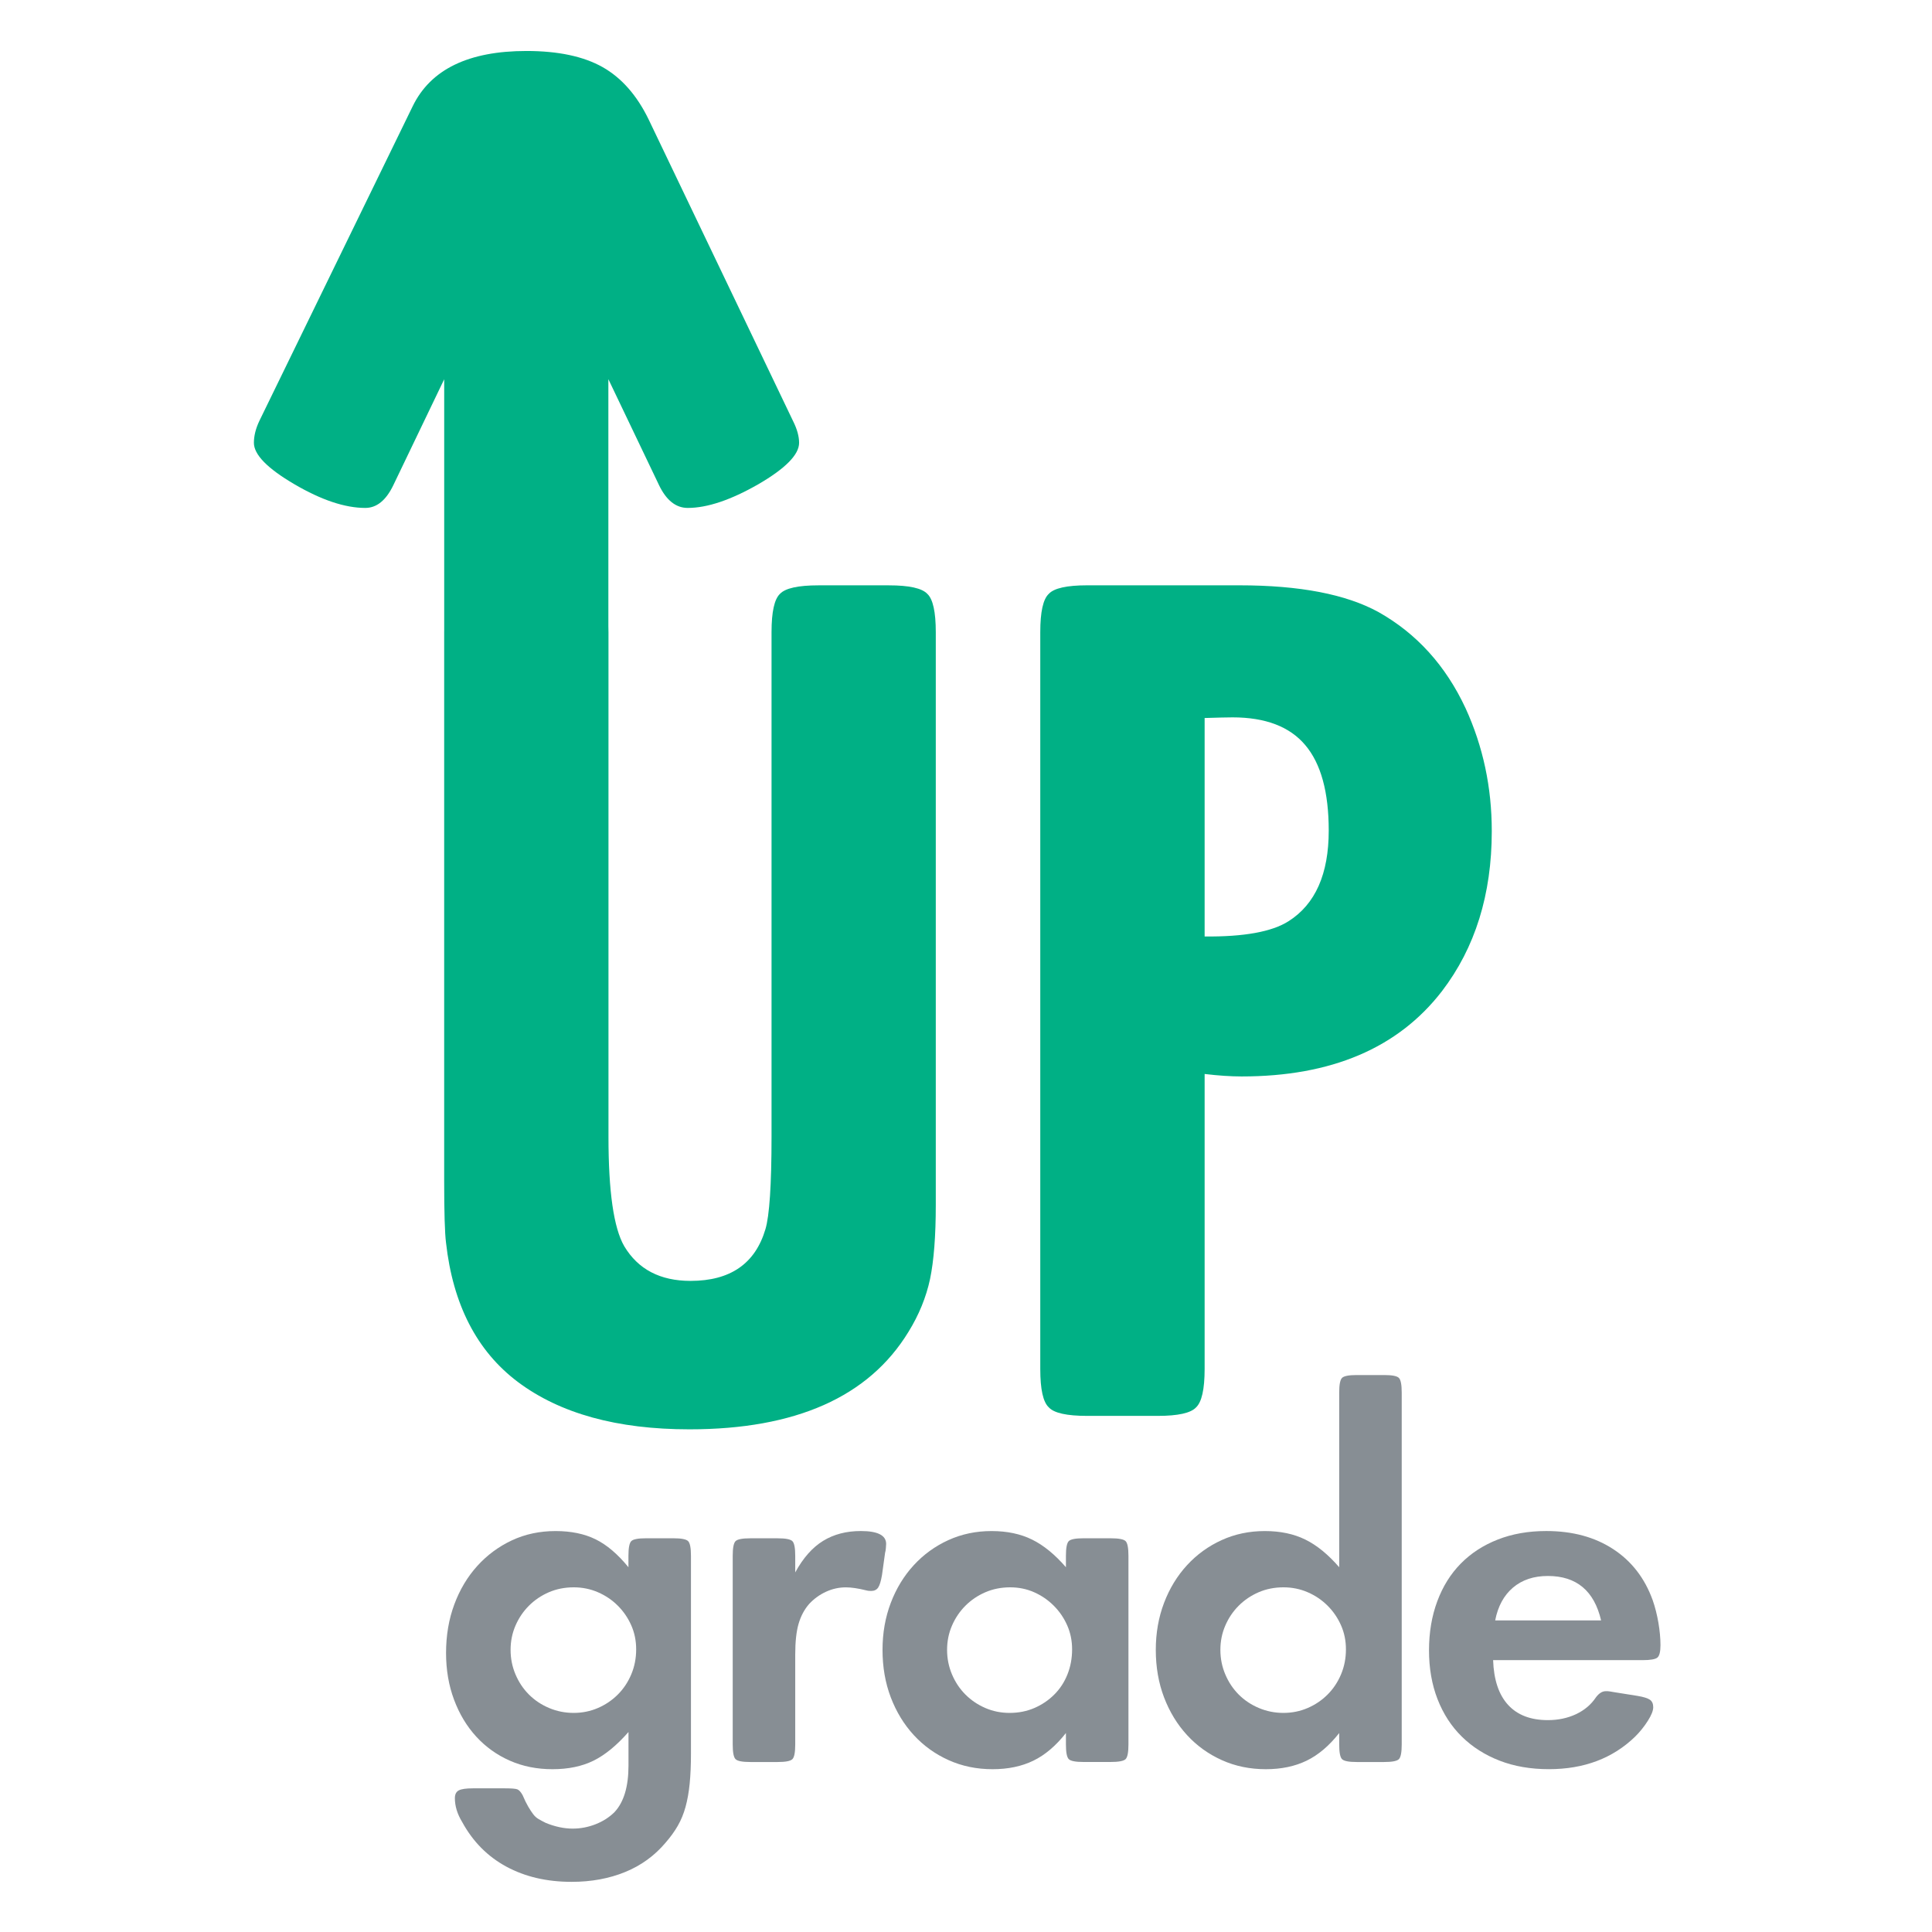
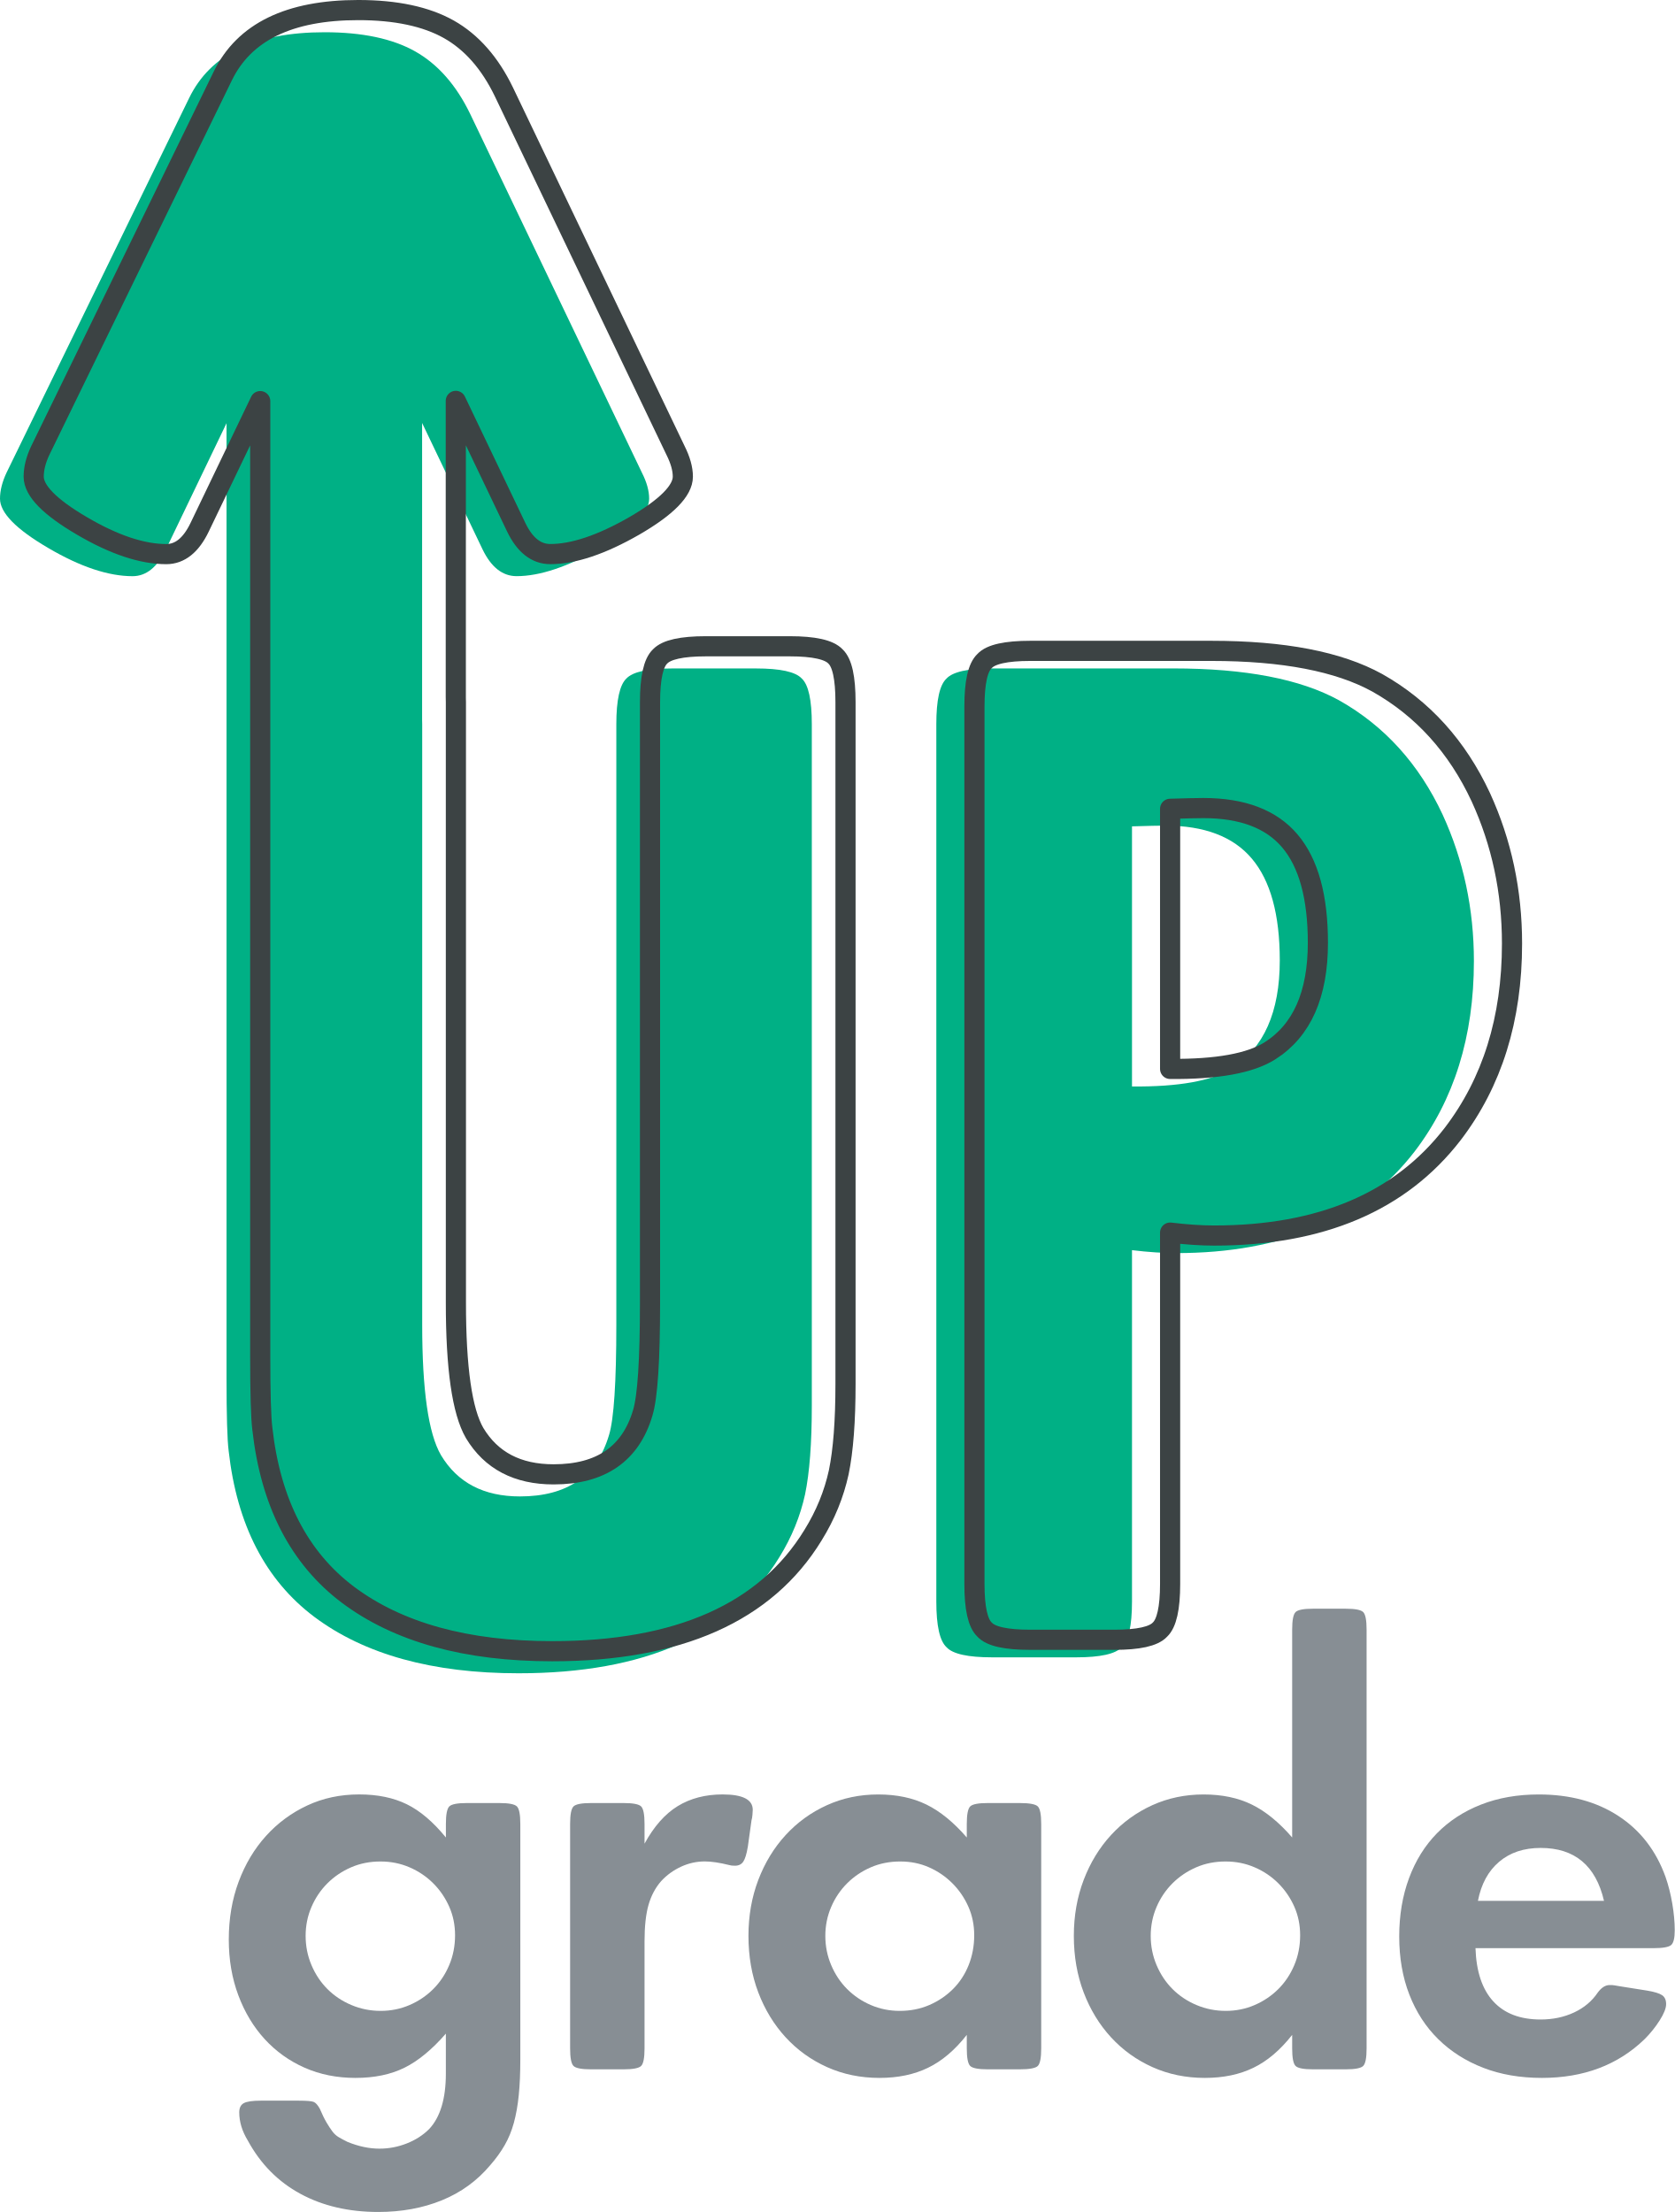
- <svg xmlns="http://www.w3.org/2000/svg" version="1.1" id="Layer_1" x="0px" y="0px" viewBox="0 0 720 720" style="enable-background:new 0 0 720 720;" xml:space="preserve">
+ <svg xmlns="http://www.w3.org/2000/svg" version="1.1" id="Layer_1" x="0px" y="0px" viewBox="0 0 518.91 685.42" style="enable-background:new 0 0 518.91 685.42;" xml:space="preserve">
  <style type="text/css">
	.st0{fill:#878E94;}
	.st1{fill:#00B085;}
+ 	.st2{fill:none;stroke:#3C4344;stroke-width:6.243;stroke-linecap:round;stroke-linejoin:round;stroke-miterlimit:10;}
</style>
  <g>
    <g>
-       <path class="st0" d="M221.19,656.15c-4.3,2.12-9.4,3.18-15.31,3.18c-5.78,0-11.07-1.06-15.88-3.18c-4.81-2.12-8.98-5.1-12.51-8.95    c-3.53-3.85-6.29-8.44-8.28-13.77c-1.99-5.33-2.98-11.13-2.98-17.42c0-6.55,1.03-12.58,3.08-18.1c2.05-5.52,4.91-10.3,8.57-14.34    c3.66-4.04,7.96-7.22,12.9-9.53c4.94-2.31,10.36-3.46,16.27-3.46c5.78,0,10.75,1.03,14.92,3.08c4.17,2.05,8.25,5.52,12.23,10.4    v-4.24c0-2.95,0.35-4.78,1.06-5.49s2.53-1.06,5.49-1.06h10.2c2.95,0,4.78,0.35,5.49,1.06c0.71,0.71,1.06,2.54,1.06,5.49v73.74    c0,4.24-0.16,7.96-0.48,11.17c-0.32,3.21-0.84,6.1-1.54,8.66c-0.71,2.57-1.67,4.91-2.89,7.03c-1.22,2.12-2.73,4.2-4.52,6.26    c-4.11,4.88-9.14,8.54-15.11,10.97c-5.97,2.44-12.61,3.66-19.93,3.66c-9.24,0-17.36-1.89-24.35-5.68    c-6.99-3.79-12.48-9.34-16.46-16.65c-1.8-2.95-2.7-5.9-2.7-8.86c0-1.41,0.48-2.37,1.44-2.89c0.96-0.51,2.73-0.77,5.29-0.77h11.94    c2.44,0,3.98,0.13,4.62,0.38c0.64,0.26,1.28,0.96,1.93,2.12c0.77,1.8,1.48,3.24,2.12,4.33c0.64,1.09,1.25,2.02,1.83,2.79    c0.58,0.77,1.25,1.38,2.02,1.83c0.77,0.45,1.67,0.93,2.7,1.44c3.46,1.41,6.8,2.12,10.01,2.12c2.95,0,5.81-0.55,8.57-1.64    c2.76-1.09,5.1-2.6,7.03-4.52c3.47-3.72,5.2-9.5,5.2-17.33v-12.51C229.82,650.47,225.49,654.03,221.19,656.15z M204.53,593.39    c-2.82,1.22-5.29,2.89-7.41,5.01c-2.12,2.12-3.79,4.59-5.01,7.41c-1.22,2.82-1.83,5.84-1.83,9.05s0.61,6.26,1.83,9.14    c1.22,2.89,2.89,5.39,5.01,7.51c2.12,2.12,4.62,3.79,7.51,5.01c2.89,1.22,5.94,1.83,9.15,1.83s6.22-0.61,9.05-1.83    c2.82-1.22,5.29-2.89,7.41-5.01c2.12-2.12,3.79-4.62,5.01-7.51c1.22-2.89,1.83-6,1.83-9.34c0-3.21-0.61-6.19-1.83-8.95    s-2.89-5.2-5.01-7.32c-2.12-2.12-4.59-3.79-7.41-5.01c-2.82-1.22-5.84-1.83-9.05-1.83C210.44,591.56,207.36,592.17,204.53,593.39z    " />
-       <path class="st0" d="M306.76,574.23c3.98-2.44,8.66-3.66,14.05-3.66c6.29,0,9.43,1.6,9.43,4.81c0,0.26-0.03,0.77-0.1,1.54    c-0.06,0.77-0.16,1.35-0.29,1.73l-1.15,8.28c-0.39,2.31-0.87,3.88-1.44,4.72c-0.58,0.83-1.44,1.25-2.6,1.25    c-0.77,0-1.35-0.06-1.73-0.19c-3.08-0.77-5.65-1.15-7.7-1.15c-2.57,0-5.04,0.55-7.41,1.64c-2.37,1.09-4.46,2.6-6.26,4.53    c-1.8,2.05-3.11,4.52-3.95,7.41s-1.25,6.71-1.25,11.46v33.5c0,2.95-0.35,4.78-1.06,5.49c-0.71,0.71-2.54,1.06-5.49,1.06h-10.2    c-2.95,0-4.78-0.35-5.49-1.06c-0.71-0.71-1.06-2.54-1.06-5.49v-70.27c0-2.95,0.35-4.78,1.06-5.49c0.71-0.71,2.54-1.06,5.49-1.06    h10.2c2.95,0,4.78,0.35,5.49,1.06c0.71,0.71,1.06,2.54,1.06,5.49v6.16C299.31,580.58,302.78,576.67,306.76,574.23z" />
-       <path class="st0" d="M385.11,656.15c-4.36,2.12-9.43,3.18-15.21,3.18c-5.9,0-11.36-1.12-16.36-3.37c-5.01-2.25-9.34-5.36-13-9.34    c-3.66-3.98-6.51-8.66-8.57-14.05c-2.05-5.39-3.08-11.29-3.08-17.71c0-6.29,1.03-12.13,3.08-17.52    c2.05-5.39,4.91-10.07,8.57-14.05c3.66-3.98,7.96-7.09,12.9-9.34c4.94-2.25,10.3-3.37,16.08-3.37c5.77,0,10.81,1.06,15.11,3.18    c4.3,2.12,8.5,5.55,12.61,10.3v-4.24c0-2.95,0.35-4.78,1.06-5.49c0.71-0.71,2.54-1.06,5.49-1.06h10.01c3.08,0,4.97,0.35,5.68,1.06    c0.71,0.71,1.06,2.54,1.06,5.49v70.27c0,2.95-0.35,4.78-1.06,5.49c-0.71,0.71-2.6,1.06-5.68,1.06h-10.01    c-2.95,0-4.78-0.35-5.49-1.06c-0.71-0.71-1.06-2.54-1.06-5.49v-4.24C393.51,650.6,389.47,654.03,385.11,656.15z M367.2,593.39    c-2.82,1.22-5.29,2.89-7.41,5.01c-2.12,2.12-3.79,4.59-5.01,7.41c-1.22,2.82-1.83,5.84-1.83,9.05s0.61,6.26,1.83,9.14    c1.22,2.89,2.89,5.39,5.01,7.51c2.12,2.12,4.59,3.79,7.41,5.01c2.82,1.22,5.84,1.83,9.05,1.83c3.34,0,6.42-0.61,9.24-1.83    c2.82-1.22,5.29-2.89,7.41-5.01c2.12-2.12,3.76-4.62,4.91-7.51c1.15-2.89,1.73-6,1.73-9.34c0-3.21-0.61-6.19-1.83-8.95    c-1.22-2.76-2.89-5.2-5.01-7.32c-2.12-2.12-4.56-3.79-7.32-5.01c-2.76-1.22-5.74-1.83-8.95-1.83    C373.11,591.56,370.03,592.17,367.2,593.39z" />
-       <path class="st0" d="M486.94,656.15c-4.36,2.12-9.43,3.18-15.21,3.18c-5.9,0-11.36-1.12-16.36-3.37    c-5.01-2.25-9.34-5.36-12.99-9.34c-3.66-3.98-6.51-8.66-8.57-14.05c-2.05-5.39-3.08-11.29-3.08-17.71    c0-6.29,1.03-12.13,3.08-17.52c2.05-5.39,4.91-10.07,8.57-14.05c3.66-3.98,7.96-7.09,12.9-9.34c4.94-2.25,10.3-3.37,16.08-3.37    c5.78,0,10.81,1.06,15.11,3.18c4.3,2.12,8.5,5.55,12.61,10.3v-65.07c0-2.95,0.35-4.78,1.06-5.49c0.71-0.71,2.54-1.06,5.49-1.06    h10.2c2.95,0,4.78,0.35,5.49,1.06c0.71,0.71,1.06,2.54,1.06,5.49v131.11c0,2.95-0.35,4.78-1.06,5.49    c-0.71,0.71-2.54,1.06-5.49,1.06h-10.2c-2.95,0-4.78-0.35-5.49-1.06c-0.71-0.71-1.06-2.54-1.06-5.49v-4.24    C495.35,650.6,491.31,654.03,486.94,656.15z M469.04,593.39c-2.82,1.22-5.29,2.89-7.41,5.01c-2.12,2.12-3.79,4.59-5,7.41    c-1.22,2.82-1.83,5.84-1.83,9.05s0.61,6.26,1.83,9.14c1.22,2.89,2.89,5.39,5,7.51c2.12,2.12,4.62,3.79,7.51,5.01    c2.89,1.22,5.94,1.83,9.15,1.83c3.21,0,6.22-0.61,9.05-1.83s5.29-2.89,7.41-5.01c2.12-2.12,3.79-4.62,5.01-7.51    c1.22-2.89,1.83-6,1.83-9.34c0-3.21-0.61-6.19-1.83-8.95c-1.22-2.76-2.89-5.2-5.01-7.32c-2.12-2.12-4.59-3.79-7.41-5.01    c-2.82-1.22-5.84-1.83-9.05-1.83C474.94,591.56,471.86,592.17,469.04,593.39z" />
-       <path class="st0" d="M562.02,635.36c3.47,3.79,8.41,5.68,14.82,5.68c3.85,0,7.35-0.74,10.49-2.21c3.14-1.48,5.61-3.56,7.41-6.26    c1.15-1.54,2.37-2.31,3.66-2.31h0.77c0.26,0,1.09,0.13,2.5,0.38l8.47,1.35c2.31,0.38,3.88,0.87,4.72,1.44    c0.83,0.58,1.25,1.51,1.25,2.79c0,1.28-0.67,2.98-2.02,5.1c-1.35,2.12-2.92,4.08-4.72,5.87c-8.34,8.09-19.06,12.13-32.15,12.13    c-6.8,0-12.93-1.06-18.39-3.18c-5.46-2.12-10.14-5.1-14.05-8.95c-3.92-3.85-6.93-8.5-9.05-13.96c-2.12-5.45-3.18-11.52-3.18-18.19    c0-6.67,1.03-12.77,3.08-18.29c2.05-5.52,4.97-10.2,8.76-14.05c3.79-3.85,8.37-6.83,13.77-8.95c5.39-2.12,11.42-3.18,18.1-3.18    c9.76,0,18.07,2.25,24.93,6.74c6.87,4.49,11.78,10.85,14.73,19.06c0.9,2.57,1.6,5.36,2.12,8.37c0.51,3.02,0.77,5.81,0.77,8.37    c0,2.44-0.38,3.98-1.15,4.62c-0.77,0.64-2.63,0.96-5.58,0.96h-55.64C556.69,626.02,558.55,631.57,562.02,635.36z M576.84,587.32    c-5.26,0-9.59,1.45-12.99,4.33c-3.4,2.89-5.62,6.96-6.64,12.23h39.47C594.11,592.84,587.5,587.32,576.84,587.32z" />
+       <g>
+         <path class="st0" d="M125.29,640.73c-4.26,2.1-9.31,3.14-15.15,3.14c-5.72,0-10.96-1.05-15.72-3.14     c-4.76-2.1-8.89-5.05-12.39-8.86c-3.49-3.81-6.22-8.35-8.19-13.62c-1.97-5.27-2.95-11.02-2.95-17.25     c0-6.48,1.02-12.45,3.05-17.91c2.03-5.46,4.86-10.19,8.48-14.2c3.62-4,7.88-7.15,12.77-9.43c4.89-2.29,10.26-3.43,16.1-3.43     c5.72,0,10.64,1.02,14.77,3.05c4.13,2.03,8.16,5.46,12.1,10.29v-4.19c0-2.92,0.35-4.73,1.05-5.43c0.7-0.7,2.51-1.05,5.43-1.05     h10.1c2.92,0,4.73,0.35,5.43,1.05c0.7,0.7,1.05,2.51,1.05,5.43v72.98c0,4.19-0.16,7.87-0.48,11.05     c-0.32,3.18-0.83,6.04-1.52,8.58c-0.7,2.54-1.65,4.86-2.86,6.95c-1.21,2.1-2.7,4.16-4.48,6.19c-4.06,4.83-9.05,8.45-14.96,10.86     c-5.91,2.41-12.48,3.62-19.72,3.62c-9.15,0-17.18-1.87-24.11-5.62c-6.92-3.75-12.35-9.24-16.29-16.48     c-1.78-2.92-2.67-5.84-2.67-8.77c0-1.4,0.48-2.35,1.43-2.86c0.95-0.51,2.7-0.76,5.24-0.76H92.6c2.41,0,3.94,0.13,4.57,0.38     c0.64,0.25,1.27,0.95,1.91,2.1c0.76,1.78,1.46,3.21,2.1,4.29c0.64,1.08,1.24,2,1.81,2.76s1.24,1.37,2,1.81     c0.76,0.45,1.65,0.92,2.67,1.43c3.43,1.4,6.73,2.1,9.91,2.1c2.92,0,5.75-0.54,8.48-1.62c2.73-1.08,5.05-2.57,6.95-4.48     c3.43-3.68,5.15-9.4,5.15-17.15v-12.39C133.83,635.11,129.54,638.64,125.29,640.73z M108.8,578.61     c-2.79,1.21-5.24,2.86-7.34,4.95c-2.1,2.1-3.75,4.54-4.95,7.34c-1.21,2.8-1.81,5.78-1.81,8.96s0.6,6.19,1.81,9.05     c1.21,2.86,2.86,5.34,4.95,7.43c2.1,2.1,4.57,3.75,7.43,4.95c2.86,1.21,5.88,1.81,9.05,1.81s6.16-0.6,8.96-1.81     c2.8-1.21,5.24-2.86,7.34-4.95c2.1-2.1,3.75-4.57,4.95-7.43c1.21-2.86,1.81-5.94,1.81-9.24c0-3.18-0.6-6.13-1.81-8.86     s-2.86-5.15-4.95-7.24s-4.54-3.75-7.34-4.95c-2.8-1.21-5.78-1.81-8.96-1.81C114.65,576.8,111.6,577.4,108.8,578.61z" />
+         <path class="st0" d="M209.99,559.65c3.94-2.41,8.58-3.62,13.91-3.62c6.22,0,9.34,1.59,9.34,4.76c0,0.25-0.03,0.76-0.09,1.52     c-0.06,0.76-0.16,1.33-0.29,1.71l-1.14,8.19c-0.38,2.29-0.86,3.84-1.43,4.67c-0.57,0.83-1.43,1.24-2.57,1.24     c-0.76,0-1.33-0.06-1.71-0.19c-3.05-0.76-5.59-1.14-7.62-1.14c-2.54,0-4.99,0.54-7.34,1.62c-2.35,1.08-4.42,2.57-6.19,4.48     c-1.78,2.03-3.08,4.48-3.91,7.34c-0.82,2.86-1.24,6.64-1.24,11.34v33.16c0,2.92-0.35,4.73-1.05,5.43     c-0.7,0.7-2.51,1.05-5.43,1.05h-10.1c-2.92,0-4.73-0.35-5.43-1.05c-0.7-0.7-1.05-2.51-1.05-5.43v-69.55     c0-2.92,0.35-4.73,1.05-5.43c0.7-0.7,2.51-1.05,5.43-1.05h10.1c2.92,0,4.73,0.35,5.43,1.05c0.7,0.7,1.05,2.51,1.05,5.43v6.1     C202.63,565.94,206.06,562.06,209.99,559.65z" />
+         <path class="st0" d="M287.55,640.73c-4.32,2.1-9.34,3.14-15.05,3.14c-5.84,0-11.24-1.11-16.2-3.33     c-4.95-2.22-9.24-5.3-12.86-9.24c-3.62-3.94-6.45-8.57-8.48-13.91c-2.03-5.34-3.05-11.18-3.05-17.53     c0-6.22,1.02-12.01,3.05-17.34c2.03-5.33,4.86-9.97,8.48-13.91c3.62-3.94,7.87-7.02,12.77-9.24c4.89-2.22,10.19-3.33,15.91-3.33     c5.72,0,10.7,1.05,14.96,3.14c4.26,2.1,8.42,5.49,12.48,10.19v-4.19c0-2.92,0.35-4.73,1.05-5.43c0.7-0.7,2.51-1.05,5.43-1.05     h9.91c3.05,0,4.92,0.35,5.62,1.05c0.7,0.7,1.05,2.51,1.05,5.43v69.55c0,2.92-0.35,4.73-1.05,5.43c-0.7,0.7-2.57,1.05-5.62,1.05     h-9.91c-2.92,0-4.73-0.35-5.43-1.05c-0.7-0.7-1.05-2.51-1.05-5.43v-4.19C295.88,635.24,291.87,638.64,287.55,640.73z      M269.83,578.61c-2.79,1.21-5.24,2.86-7.34,4.95c-2.1,2.1-3.75,4.54-4.95,7.34s-1.81,5.78-1.81,8.96s0.6,6.19,1.81,9.05     c1.21,2.86,2.86,5.34,4.95,7.43c2.1,2.1,4.54,3.75,7.34,4.95c2.8,1.21,5.78,1.81,8.96,1.81c3.3,0,6.35-0.6,9.15-1.81     c2.8-1.21,5.24-2.86,7.34-4.95c2.1-2.1,3.72-4.57,4.86-7.43c1.14-2.86,1.72-5.94,1.72-9.24c0-3.18-0.6-6.13-1.81-8.86     s-2.86-5.15-4.95-7.24c-2.1-2.1-4.51-3.75-7.24-4.95c-2.73-1.21-5.68-1.81-8.86-1.81C275.68,576.8,272.63,577.4,269.83,578.61z" />
+         <path class="st0" d="M388.37,640.73c-4.32,2.1-9.34,3.14-15.05,3.14c-5.84,0-11.24-1.11-16.2-3.33     c-4.95-2.22-9.24-5.3-12.86-9.24c-3.62-3.94-6.45-8.57-8.48-13.91c-2.03-5.34-3.05-11.18-3.05-17.53     c0-6.22,1.02-12.01,3.05-17.34c2.03-5.33,4.86-9.97,8.48-13.91c3.62-3.94,7.88-7.02,12.77-9.24c4.89-2.22,10.19-3.33,15.91-3.33     c5.72,0,10.7,1.05,14.96,3.14c4.26,2.1,8.42,5.49,12.48,10.19v-64.41c0-2.92,0.35-4.73,1.05-5.43c0.7-0.7,2.51-1.05,5.43-1.05     h10.1c2.92,0,4.73,0.35,5.43,1.05c0.7,0.7,1.05,2.51,1.05,5.43v129.77c0,2.92-0.35,4.73-1.05,5.43c-0.7,0.7-2.51,1.05-5.43,1.05     h-10.1c-2.92,0-4.73-0.35-5.43-1.05c-0.7-0.7-1.05-2.51-1.05-5.43v-4.19C396.69,635.24,392.69,638.64,388.37,640.73z      M370.65,578.61c-2.79,1.21-5.24,2.86-7.34,4.95c-2.1,2.1-3.75,4.54-4.95,7.34s-1.81,5.78-1.81,8.96s0.6,6.19,1.81,9.05     c1.21,2.86,2.86,5.34,4.95,7.43c2.1,2.1,4.57,3.75,7.43,4.95c2.86,1.21,5.88,1.81,9.05,1.81c3.18,0,6.16-0.6,8.96-1.81     c2.8-1.21,5.24-2.86,7.34-4.95c2.1-2.1,3.75-4.57,4.95-7.43c1.21-2.86,1.81-5.94,1.81-9.24c0-3.18-0.6-6.13-1.81-8.86     s-2.86-5.15-4.95-7.24c-2.1-2.1-4.54-3.75-7.34-4.95c-2.8-1.21-5.78-1.81-8.96-1.81C376.49,576.8,373.44,577.4,370.65,578.61z" />
+         <path class="st0" d="M462.69,620.15c3.43,3.75,8.32,5.62,14.67,5.62c3.81,0,7.27-0.73,10.39-2.19c3.11-1.46,5.56-3.53,7.34-6.19     c1.14-1.52,2.35-2.29,3.62-2.29h0.76c0.25,0,1.08,0.13,2.48,0.38l8.39,1.33c2.29,0.38,3.84,0.86,4.67,1.43     c0.83,0.57,1.24,1.49,1.24,2.76c0,1.27-0.67,2.95-2,5.05s-2.89,4.03-4.67,5.81c-8.26,8-18.87,12.01-31.82,12.01     c-6.73,0-12.8-1.05-18.2-3.14c-5.4-2.1-10.04-5.05-13.91-8.86c-3.88-3.81-6.86-8.42-8.96-13.81c-2.1-5.4-3.14-11.4-3.14-18.01     c0-6.61,1.02-12.64,3.05-18.1c2.03-5.46,4.92-10.1,8.67-13.91c3.75-3.81,8.29-6.77,13.62-8.86c5.34-2.1,11.31-3.14,17.91-3.14     c9.65,0,17.88,2.22,24.68,6.67c6.8,4.45,11.65,10.74,14.58,18.86c0.89,2.54,1.59,5.3,2.1,8.29s0.76,5.75,0.76,8.29     c0,2.41-0.38,3.94-1.14,4.57c-0.76,0.63-2.6,0.95-5.53,0.95h-55.07C457.42,610.91,459.26,616.41,462.69,620.15z M477.37,572.61     c-5.21,0-9.49,1.43-12.86,4.29c-3.37,2.86-5.56,6.89-6.57,12.1h39.06C494.45,578.07,487.91,572.61,477.37,572.61z" />
+       </g>
    </g>
-   </g>
-   <g>
-     <path class="st1" d="M331.27,218.14h-26.28c-7.56,0-12.34,1.07-14.31,3.17c-2.1,1.97-3.15,6.73-3.15,14.29V423.6   c0,17.99-0.78,29.48-2.27,34.47c-3.8,12.85-13.09,19.28-27.91,19.28c-11.33,0-19.57-4.31-24.72-12.94   c-3.93-6.8-5.87-20.4-5.87-40.81V235.61c0-0.8-0.02-1.55-0.04-2.28v-92.02l18.93,39.59c2.71,5.59,6.27,8.39,10.65,8.39   c7.26,0,16.04-2.95,26.31-8.83c10.14-5.9,15.19-11.04,15.19-15.43c0-2.42-0.75-5.14-2.27-8.16L241.78,44.62   C237.4,35.55,231.64,29,224.55,25c-7.12-4-16.55-6-28.35-6c-21.63,0-35.74,6.87-42.42,20.63L96.65,156.87   c-1.36,2.87-2.03,5.6-2.03,8.16c0,4.39,5.02,9.53,15.09,15.43c10.04,5.88,18.85,8.83,26.42,8.83c4.24,0,7.7-2.8,10.41-8.39   l19-39.56v93.52c0,0.25-0.01,0.49-0.01,0.75v204.54c0,11.8,0.24,19.43,0.68,22.91c2.58,23.13,11.5,40.44,26.75,51.93   c15.73,11.8,37.03,17.68,63.95,17.68c39.61,0,66.83-12.09,81.62-36.28c3.93-6.34,6.61-12.92,8.07-19.72   c1.42-6.82,2.14-16.04,2.14-27.67V235.61c0-7.56-1.05-12.33-3.15-14.29C343.61,219.21,338.83,218.14,331.27,218.14z" />
-     <path class="st1" d="M546.18,263.95c-7.39-15.87-18.21-27.82-32.42-35.83c-12.11-6.66-29.4-9.99-51.91-9.99h-56.7   c-7.56,0-12.34,1.07-14.28,3.17c-2.14,1.97-3.19,6.73-3.19,14.29v274.61c0,7.56,1.05,12.33,3.19,14.29   c1.93,2.12,6.71,3.17,14.28,3.17h26.31c7.53,0,12.31-1.05,14.28-3.17c2.1-1.97,3.19-6.73,3.19-14.29V400.24   c5.12,0.61,9.73,0.92,13.8,0.92c33.43,0,58.29-10.58,74.63-31.76c12.38-16.17,18.58-36.05,18.58-59.63   C555.95,293.44,552.69,278.16,546.18,263.95z M480.19,343.32c-6.17,3.93-16.62,5.82-31.26,5.68v-81.42   c4.98-0.15,8.44-0.24,10.41-0.24c12.24,0,21.29,3.44,27.09,10.33c5.83,6.88,8.75,17.5,8.75,31.86   C495.18,325.7,490.2,336.98,480.19,343.32z" />
+     <path class="st1" d="M251.54,224.39v211.25c0,11.52-0.69,20.66-2.09,27.41c-1.47,6.71-4.09,13.23-7.99,19.51   c-14.64,23.94-41.61,35.93-80.81,35.93c-26.66,0-47.72-5.84-63.3-17.51c-15.11-11.39-23.94-28.53-26.5-51.41   c-0.44-3.43-0.66-10.99-0.66-22.69V131.13l-18.79,39.11c-2.68,5.56-6.12,8.3-10.33,8.3c-7.46,0-16.2-2.9-26.13-8.74   C4.96,163.97,0,158.88,0,154.54c0-2.53,0.69-5.24,2.03-8.08L58.59,30.41C65.2,16.77,79.16,9.99,100.57,9.99   c11.67,0,21.01,1.97,28.06,5.93c7.02,3.96,12.73,10.43,17.07,19.41l53.19,111.12c1.53,3,2.25,5.68,2.25,8.08   c0,4.34-4.99,9.43-15.04,15.26c-10.14,5.84-18.85,8.74-26.03,8.74c-4.34,0-7.87-2.75-10.55-8.3l-18.73-39.17v91.95   c0.03,0.47,0.03,0.91,0.03,1.37v186.12c0,20.19,1.9,33.65,5.81,40.39c5.12,8.55,13.27,12.8,24.47,12.8   c14.67,0,23.88-6.37,27.62-19.07c1.5-4.93,2.25-16.32,2.25-34.12V224.39c0-7.46,1.06-12.2,3.12-14.14   c1.97-2.09,6.68-3.12,14.17-3.12h26.03c7.46,0,12.2,1.03,14.14,3.12C250.52,212.19,251.54,216.93,251.54,224.39z" />
+     <path class="st1" d="M350.75,496.26c0,7.49-1.07,12.2-3.16,14.15c-1.95,2.1-6.68,3.14-14.13,3.14h-26.05   c-7.49,0-12.22-1.04-14.13-3.14c-2.11-1.95-3.16-6.66-3.16-14.15V224.41c0-7.49,1.04-12.2,3.16-14.15   c1.91-2.08,6.65-3.14,14.13-3.14h56.13c22.29,0,39.41,3.29,51.39,9.89c14.06,7.92,24.77,19.75,32.09,35.46   c6.45,14.06,9.67,29.19,9.67,45.35c0,23.35-6.14,43.02-18.4,59.03c-16.18,20.96-40.79,31.44-73.88,31.44   c-4.03,0-8.59-0.3-13.66-0.91V496.26z M381.7,331.04c9.9-6.28,14.84-17.44,14.84-33.45c0-14.22-2.89-24.72-8.66-31.54   c-5.74-6.81-14.7-10.22-26.82-10.22c-1.95,0-5.37,0.08-10.31,0.23v80.6C365.25,336.79,375.59,334.93,381.7,331.04z" />
+     <g>
+       <path class="st2" d="M261.98,217.55V428.8c0,11.52-0.69,20.63-2.09,27.41c-1.47,6.71-4.09,13.23-7.99,19.51    c-14.64,23.94-41.61,35.93-80.81,35.93c-26.66,0-47.72-5.84-63.3-17.51c-15.11-11.39-23.94-28.53-26.5-51.41    c-0.44-3.43-0.66-10.99-0.66-22.69V124.29L61.85,163.4c-2.68,5.56-6.12,8.3-10.33,8.3c-7.46,0-16.2-2.9-26.13-8.74    c-9.99-5.84-14.95-10.92-14.95-15.26c0-2.53,0.69-5.24,2.03-8.08L69.02,23.57C75.64,9.93,89.59,3.12,111.01,3.12    c11.67,0,21.01,2,28.06,5.96c7.02,3.96,12.73,10.43,17.07,19.41l53.19,111.12c1.5,3,2.25,5.68,2.25,8.08    c0,4.34-4.99,9.43-15.04,15.26c-10.18,5.84-18.85,8.74-26.03,8.74c-4.34,0-7.87-2.75-10.55-8.3l-18.73-39.17v91.95    c0.03,0.44,0.03,0.91,0.03,1.37v186.09c0,20.23,1.9,33.68,5.81,40.42c5.12,8.52,13.27,12.8,24.47,12.8    c14.67,0,23.88-6.37,27.62-19.07c1.5-4.93,2.25-16.32,2.25-34.15V217.55c0-7.49,1.06-12.2,3.12-14.14    c1.97-2.09,6.68-3.15,14.17-3.15h26.03c7.46,0,12.2,1.06,14.14,3.15C260.95,205.35,261.98,210.06,261.98,217.55z" />
+     </g>
+     <path class="st2" d="M362.56,490.82c0,7.49-1.07,12.2-3.16,14.15c-1.95,2.1-6.68,3.14-14.13,3.14h-26.05   c-7.49,0-12.22-1.04-14.13-3.14c-2.11-1.95-3.16-6.66-3.16-14.15V218.97c0-7.49,1.04-12.2,3.16-14.15   c1.91-2.08,6.65-3.14,14.13-3.14h56.13c22.29,0,39.41,3.29,51.39,9.89c14.06,7.92,24.77,19.75,32.09,35.46   c6.45,14.06,9.67,29.19,9.67,45.35c0,23.35-6.14,43.02-18.4,59.03c-16.18,20.96-40.79,31.44-73.88,31.44   c-4.03,0-8.59-0.3-13.66-0.91V490.82z M393.51,325.6c9.9-6.28,14.84-17.44,14.84-33.45c0-14.22-2.89-24.72-8.66-31.54   c-5.74-6.81-14.7-10.22-26.82-10.22c-1.95,0-5.37,0.08-10.31,0.23v80.6C377.06,331.35,387.4,329.49,393.51,325.6z" />
  </g>
</svg>
